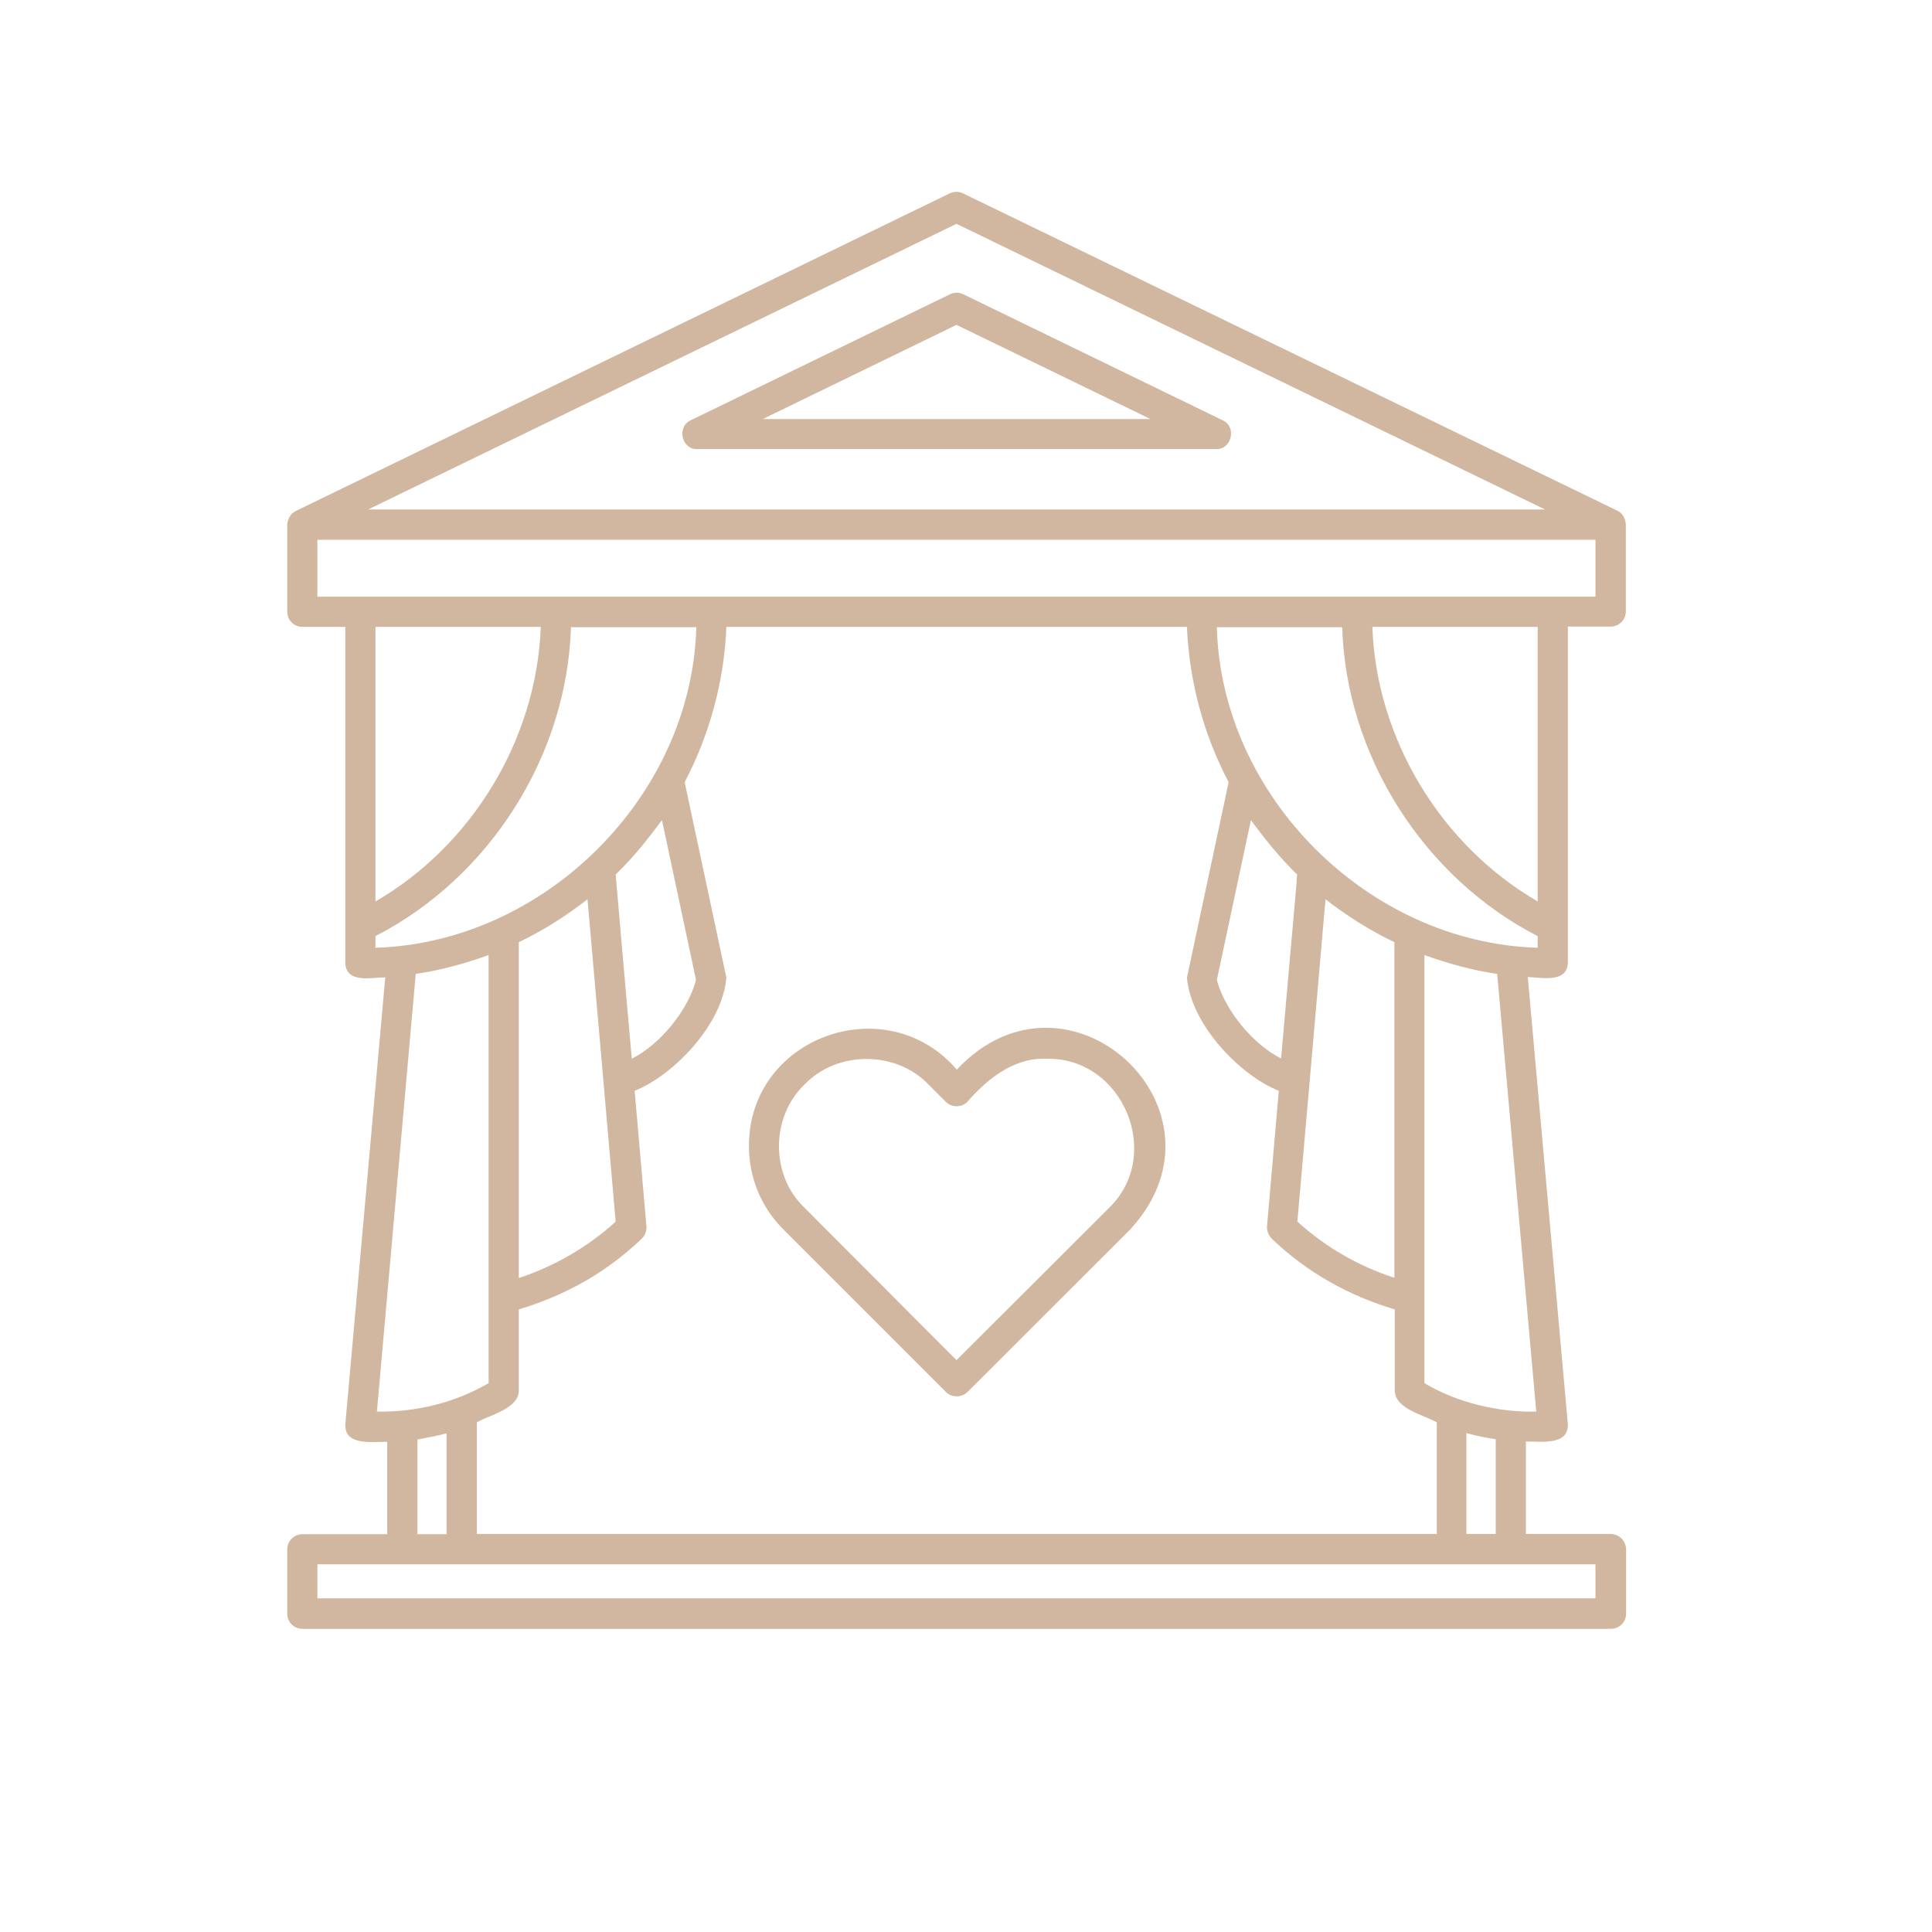
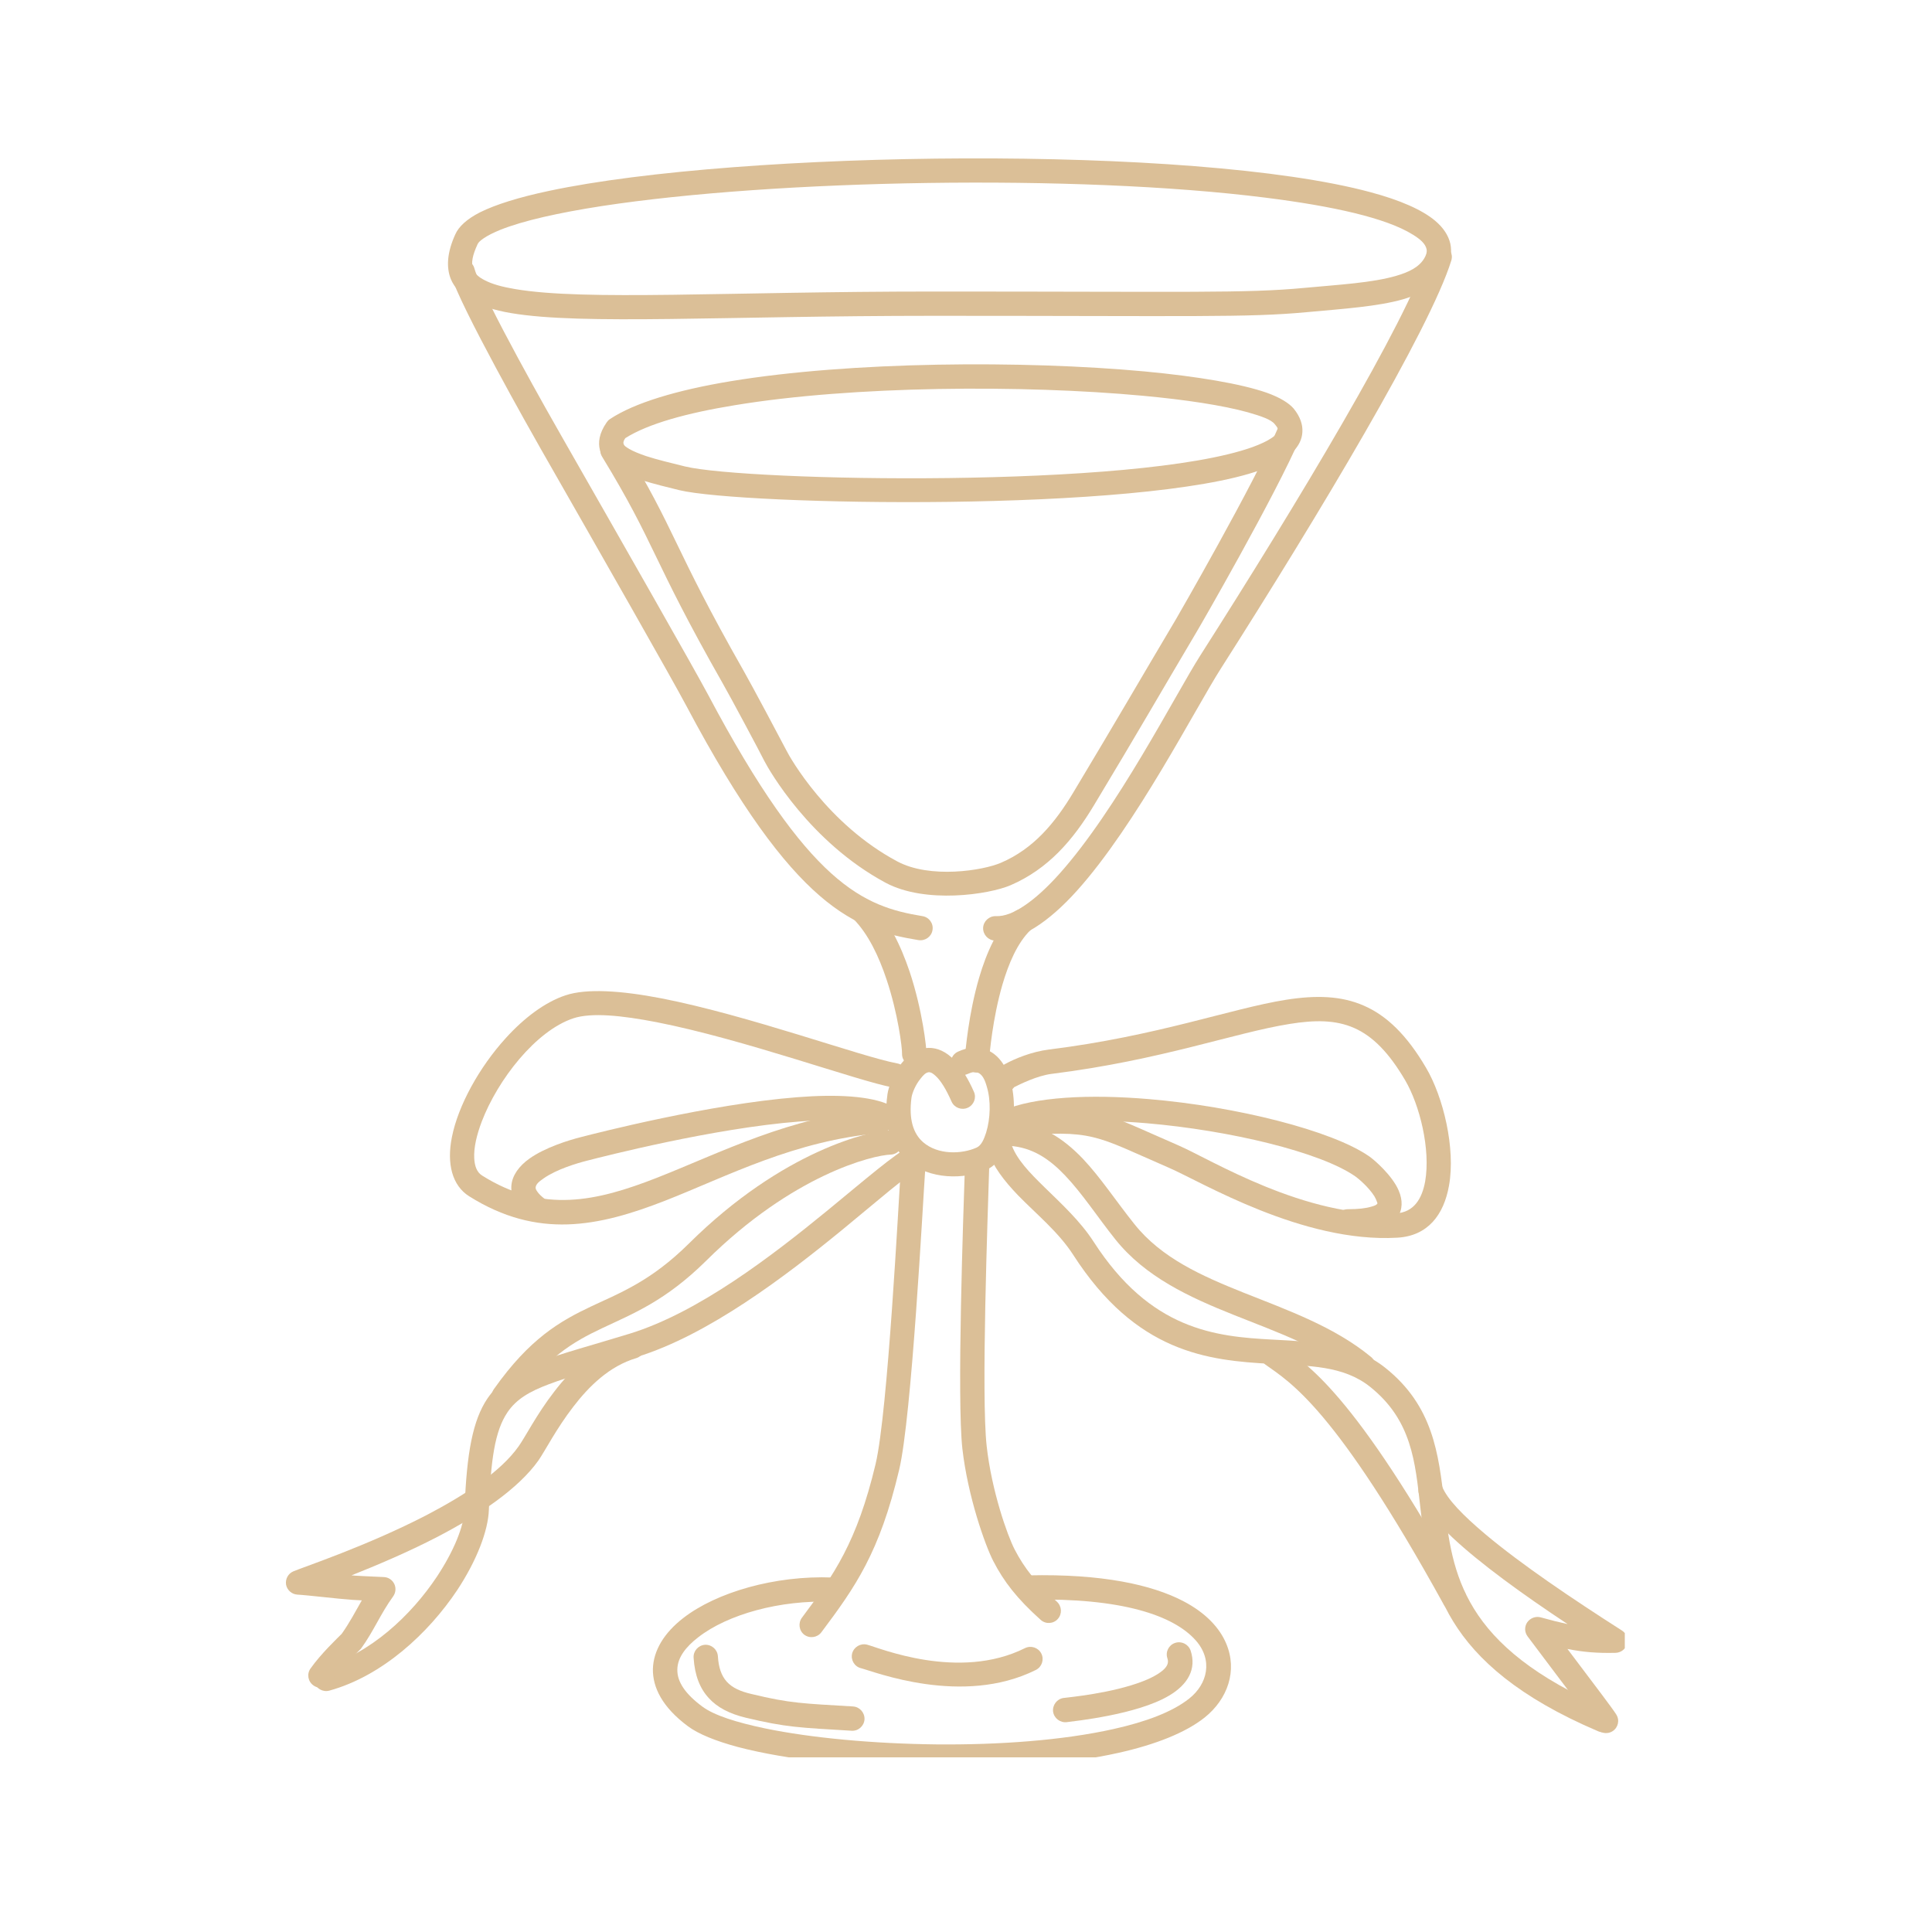
<svg xmlns="http://www.w3.org/2000/svg" width="70" zoomAndPan="magnify" viewBox="0 0 52.5 52.5" height="70" preserveAspectRatio="xMidYMid meet" version="1.0">
  <defs>
-     <clipPath id="e01c65c45e">
-       <path d="M 7.789 5.199 L 44.191 5.199 L 44.191 44.574 L 7.789 44.574 Z M 7.789 5.199 " clip-rule="nonzero" />
+     <clipPath id="1fe96d9091">
+       <path d="M 7.746 36 L 18 36 L 18 46 L 7.746 46 Z M 7.746 36 " clip-rule="nonzero" />
+     </clipPath>
+     <clipPath id="63d62cab51">
+       <path d="M 17 42 L 34 42 L 34 47.754 L 17 47.754 Z M 17 42 " clip-rule="nonzero" />
+     </clipPath>
+     <clipPath id="f5adbabcef">
+       <path d="M 18 44 L 24 44 L 24 47.754 L 18 47.754 Z M 18 44 " clip-rule="nonzero" />
+     </clipPath>
+     <clipPath id="ce598b20b5">
+       <path d="M 26 30 L 44 30 L 44 47.754 L 26 47.754 Z M 26 30 " clip-rule="nonzero" />
+     </clipPath>
+     <clipPath id="15efc4bdf7">
+       <path d="M 38 40 L 44.152 40 L 44.152 47.754 L 38 47.754 Z M 38 40 " clip-rule="nonzero" />
    </clipPath>
  </defs>
-   <g clip-path="url(#e01c65c45e)">
-     <path fill="#d1b7a0" d="M 25.703 37.824 C 25.855 37.984 26.133 37.984 26.293 37.824 L 30.715 33.406 C 33.695 30.164 29.016 25.844 26 29.066 C 24.078 26.832 20.336 28.188 20.352 31.148 C 20.352 32.008 20.688 32.812 21.293 33.414 Z M 21.867 29.465 C 22.754 28.547 24.34 28.547 25.227 29.465 C 25.227 29.465 25.703 29.941 25.703 29.941 C 25.855 30.102 26.133 30.102 26.285 29.941 C 26.836 29.312 27.562 28.73 28.441 28.77 C 30.516 28.73 31.629 31.387 30.129 32.832 C 30.129 32.832 25.992 36.961 25.992 36.961 L 21.867 32.824 C 20.934 31.945 20.934 30.355 21.867 29.465 Z M 43.766 41.684 L 41.465 41.684 L 41.465 39.172 C 41.863 39.164 42.621 39.293 42.605 38.703 L 41.516 26.551 C 41.883 26.559 42.582 26.727 42.605 26.16 C 42.605 26.16 42.605 17.027 42.605 17.027 L 43.766 17.027 C 43.996 17.027 44.18 16.844 44.18 16.613 L 44.18 14.25 C 44.164 14.094 44.098 13.949 43.953 13.879 L 26.168 5.254 C 26.055 5.199 25.926 5.199 25.809 5.254 L 8.035 13.887 C 7.898 13.957 7.812 14.102 7.805 14.258 L 7.805 16.621 C 7.805 16.852 7.988 17.035 8.219 17.035 L 9.383 17.035 L 9.383 26.168 C 9.406 26.734 10.102 26.559 10.469 26.559 L 9.383 38.711 C 9.367 39.301 10.133 39.172 10.523 39.18 L 10.523 41.691 L 8.219 41.691 C 7.988 41.691 7.805 41.875 7.805 42.102 L 7.805 43.848 C 7.805 44.078 7.988 44.262 8.219 44.262 L 43.773 44.262 C 44.004 44.262 44.188 44.078 44.188 43.848 L 44.188 42.102 C 44.18 41.867 43.996 41.684 43.766 41.684 Z M 41.746 38.359 C 40.715 38.383 39.598 38.117 38.707 37.586 L 38.707 25.953 C 39.352 26.184 40.008 26.367 40.684 26.465 Z M 40.645 39.109 L 40.645 41.684 L 39.848 41.684 L 39.848 38.941 C 40.109 39.02 40.375 39.066 40.645 39.109 Z M 14.098 35.582 C 14.84 35.359 15.543 35.047 16.188 34.641 C 16.633 34.355 17.047 34.035 17.438 33.66 C 17.527 33.578 17.574 33.453 17.566 33.324 L 17.246 29.641 C 18.277 29.234 19.633 27.859 19.738 26.566 C 19.738 26.566 18.605 21.254 18.605 21.254 C 19.289 19.949 19.68 18.504 19.738 17.035 L 32.254 17.035 C 32.316 18.504 32.699 19.949 33.387 21.254 L 32.254 26.566 C 32.363 27.859 33.719 29.234 34.75 29.641 L 34.43 33.324 C 34.422 33.445 34.469 33.57 34.559 33.66 C 35.508 34.57 36.641 35.207 37.902 35.582 L 37.902 37.816 C 37.949 38.301 38.676 38.438 39.043 38.652 L 39.043 41.684 L 12.957 41.684 L 12.957 38.652 C 13.293 38.453 14.059 38.293 14.098 37.816 C 14.098 37.816 14.098 35.582 14.098 35.582 Z M 16.73 33.199 C 15.965 33.891 15.078 34.402 14.098 34.73 L 14.098 25.602 C 14.766 25.285 15.383 24.887 15.965 24.438 C 16.18 26.902 16.516 30.723 16.73 33.199 Z M 16.73 23.762 C 17.199 23.312 17.605 22.805 17.988 22.285 L 18.914 26.633 C 18.676 27.5 17.91 28.395 17.168 28.77 C 17.066 27.66 16.824 24.844 16.73 23.762 Z M 35.227 24.055 L 34.812 28.762 C 34.086 28.402 33.305 27.5 33.066 26.633 C 33.066 26.633 33.992 22.285 33.992 22.285 C 34.375 22.805 34.781 23.312 35.246 23.762 Z M 35.586 29.418 C 35.586 29.418 35.992 24.75 35.992 24.75 L 36.02 24.438 C 36.602 24.887 37.223 25.285 37.891 25.602 L 37.891 34.723 C 36.91 34.402 36.02 33.891 35.254 33.195 Z M 41.785 25.754 C 37.191 25.621 33.188 21.648 33.066 17.043 L 36.473 17.043 C 36.578 20.531 38.684 23.848 41.785 25.438 Z M 41.785 24.496 C 39.16 22.973 37.398 20.082 37.293 17.035 L 41.785 17.035 Z M 25.992 6.082 L 41.984 13.844 L 10.004 13.844 Z M 8.625 16.215 L 8.625 14.668 L 43.355 14.668 L 43.355 16.215 Z M 14.695 17.035 C 14.582 20.082 12.836 22.969 10.203 24.496 L 10.203 17.035 Z M 10.203 25.754 L 10.203 25.438 C 13.309 23.84 15.406 20.539 15.516 17.043 L 18.922 17.043 C 18.797 21.645 14.793 25.617 10.203 25.754 Z M 10.242 38.359 L 11.297 26.465 C 11.969 26.367 12.637 26.184 13.277 25.953 C 13.277 27.668 13.277 36.055 13.277 37.586 C 12.352 38.121 11.312 38.375 10.242 38.359 Z M 12.133 38.949 L 12.133 41.691 L 11.344 41.691 L 11.344 39.117 C 11.609 39.066 11.879 39.02 12.133 38.949 Z M 43.363 43.434 L 8.625 43.434 L 8.625 42.508 L 43.355 42.508 L 43.355 43.434 Z M 33.227 11.422 L 26.176 7.996 C 26.062 7.941 25.934 7.941 25.816 7.996 L 18.766 11.422 C 18.383 11.602 18.523 12.219 18.945 12.203 C 18.945 12.203 33.051 12.203 33.051 12.203 C 33.465 12.219 33.617 11.602 33.227 11.422 Z M 20.727 11.387 L 25.992 8.828 L 31.262 11.387 Z M 20.727 11.387 " fill-opacity="1" fill-rule="nonzero" />
+   <path fill="#dbbf97" d="M 12.375 6.363 C 12.465 6.16 12.684 5.953 13.043 5.77 C 13.465 5.559 14.105 5.359 14.914 5.188 C 20.105 4.082 32.441 3.926 37.242 5.223 C 38.047 5.438 38.648 5.703 39 6 C 39.227 6.191 39.359 6.402 39.41 6.617 C 39.461 6.852 39.426 7.098 39.27 7.359 C 39.051 7.727 38.66 7.977 38.125 8.133 C 37.445 8.328 36.52 8.391 35.496 8.484 C 33.898 8.633 32.383 8.582 25.367 8.582 C 19.68 8.582 15.82 8.836 13.887 8.508 C 12.961 8.352 12.434 8.027 12.25 7.582 C 12.125 7.266 12.145 6.863 12.375 6.363 Z M 12.977 6.637 C 12.844 6.926 12.789 7.152 12.863 7.332 C 12.914 7.449 13.02 7.539 13.168 7.613 C 13.375 7.723 13.652 7.797 13.996 7.855 C 15.914 8.18 19.738 7.922 25.367 7.922 C 32.34 7.922 33.848 7.973 35.434 7.824 C 36.41 7.734 37.293 7.684 37.938 7.496 C 38.285 7.395 38.559 7.262 38.703 7.02 C 38.754 6.934 38.781 6.852 38.766 6.773 C 38.734 6.621 38.594 6.5 38.391 6.375 C 37.664 5.922 36.223 5.602 34.387 5.371 C 29.246 4.723 21.066 4.879 16.363 5.598 C 15.18 5.781 14.219 5.996 13.594 6.246 C 13.406 6.324 13.254 6.398 13.137 6.48 C 13.059 6.535 13 6.582 12.977 6.637 Z M 12.977 6.637 " fill-opacity="1" fill-rule="evenodd" />
+   <path fill="#dbbf97" d="M 16.57 11.391 C 17.238 10.945 18.41 10.598 19.855 10.359 C 23.113 9.82 27.812 9.789 31.113 10.094 C 32.551 10.23 33.73 10.43 34.422 10.672 C 34.785 10.801 35.031 10.957 35.156 11.105 C 35.336 11.328 35.402 11.543 35.391 11.734 C 35.383 11.93 35.297 12.113 35.129 12.281 C 34.953 12.461 34.656 12.629 34.262 12.77 C 31.012 13.941 20.172 13.73 18.461 13.32 C 17.75 13.148 17.145 12.988 16.781 12.781 C 16.52 12.629 16.363 12.441 16.305 12.238 C 16.246 12.027 16.281 11.773 16.484 11.48 C 16.508 11.445 16.535 11.414 16.57 11.391 Z M 16.992 11.906 C 16.953 11.965 16.93 12.012 16.945 12.059 C 16.957 12.117 17.023 12.152 17.098 12.199 C 17.219 12.27 17.379 12.332 17.562 12.395 C 17.859 12.492 18.223 12.578 18.617 12.676 C 20.285 13.078 30.863 13.289 34.039 12.148 C 34.25 12.07 34.422 11.992 34.555 11.902 C 34.645 11.84 34.715 11.785 34.73 11.715 C 34.742 11.652 34.699 11.598 34.641 11.527 C 34.539 11.398 34.273 11.309 33.906 11.203 C 33.227 11.016 32.23 10.863 31.051 10.754 C 27.801 10.453 23.172 10.48 19.961 11.012 C 18.672 11.223 17.613 11.512 16.992 11.906 Z M 16.992 11.906 " fill-opacity="1" fill-rule="evenodd" />
+   <path fill="#dbbf97" d="M 12.254 7.473 C 12.207 7.297 12.309 7.113 12.484 7.062 C 12.66 7.012 12.844 7.117 12.891 7.293 C 13.121 8.102 15.016 11.43 15.281 11.891 C 16.992 14.887 18.828 18.105 19.242 18.879 C 21.988 24.059 23.473 24.633 25.066 24.895 C 25.246 24.922 25.371 25.094 25.34 25.273 C 25.312 25.453 25.141 25.574 24.961 25.547 C 23.258 25.266 21.594 24.727 18.656 19.191 C 18.246 18.418 16.414 15.207 14.707 12.219 C 14.434 11.742 12.492 8.305 12.254 7.473 Z M 12.254 7.473 " fill-opacity="1" fill-rule="evenodd" />
+   <path fill="#dbbf97" d="M 38.809 6.883 C 38.859 6.707 39.047 6.609 39.223 6.664 C 39.395 6.719 39.492 6.902 39.438 7.078 C 38.863 8.941 35.836 13.992 33.18 18.16 C 32.488 19.242 30.871 22.418 29.266 24.203 C 28.5 25.055 27.715 25.582 27.035 25.559 C 26.852 25.551 26.711 25.398 26.715 25.215 C 26.723 25.035 26.875 24.891 27.059 24.895 C 27.301 24.906 27.555 24.797 27.82 24.621 C 28.133 24.414 28.453 24.117 28.773 23.762 C 30.355 22.004 31.941 18.871 32.621 17.805 C 35.242 13.695 38.238 8.719 38.809 6.883 Z M 38.809 6.883 " fill-opacity="1" fill-rule="evenodd" />
+   <path fill="#dbbf97" d="M 16.359 12.406 C 16.266 12.25 16.312 12.043 16.469 11.949 C 16.625 11.855 16.828 11.902 16.926 12.059 C 18.398 14.477 18.262 14.809 20.215 18.242 C 20.422 18.605 21.266 20.188 21.367 20.387 C 21.469 20.594 22.488 22.395 24.379 23.406 C 25.273 23.887 26.711 23.656 27.199 23.445 C 28.082 23.066 28.664 22.371 29.168 21.531 C 30.371 19.527 30.957 18.508 31.957 16.824 C 31.992 16.766 34.082 13.141 34.73 11.625 C 34.801 11.457 34.996 11.379 35.164 11.449 C 35.332 11.523 35.41 11.715 35.336 11.883 C 34.684 13.422 32.562 17.102 32.523 17.16 C 31.523 18.848 30.941 19.867 29.734 21.871 C 29.156 22.836 28.477 23.617 27.461 24.055 C 26.871 24.309 25.145 24.566 24.066 23.988 C 22 22.879 20.887 20.906 20.773 20.684 C 20.676 20.484 19.844 18.926 19.637 18.566 C 17.691 15.145 17.828 14.816 16.359 12.406 Z M 16.359 12.406 " fill-opacity="1" fill-rule="evenodd" />
+   <path fill="#dbbf97" d="M 25.867 28.742 C 25.898 28.672 25.953 28.613 26.031 28.578 C 26.336 28.438 26.598 28.441 26.812 28.527 C 27.109 28.645 27.336 28.941 27.453 29.344 C 27.598 29.836 27.582 30.48 27.426 30.977 C 27.301 31.371 27.078 31.664 26.812 31.785 C 26.207 32.059 25.254 32.059 24.656 31.543 C 24.254 31.195 23.988 30.621 24.117 29.727 C 24.145 29.535 24.281 29.164 24.5 28.891 C 24.68 28.668 24.906 28.512 25.156 28.48 C 25.371 28.457 25.613 28.512 25.867 28.742 Z M 26.227 29.207 C 26.305 29.336 26.387 29.488 26.465 29.668 C 26.539 29.832 26.465 30.027 26.297 30.102 C 26.129 30.176 25.934 30.102 25.859 29.938 C 25.707 29.594 25.566 29.367 25.426 29.238 C 25.355 29.172 25.297 29.133 25.234 29.137 C 25.148 29.148 25.082 29.227 25.02 29.305 C 24.879 29.473 24.789 29.699 24.77 29.82 C 24.688 30.418 24.82 30.809 25.086 31.039 C 25.488 31.387 26.133 31.367 26.539 31.184 C 26.668 31.125 26.738 30.961 26.797 30.777 C 26.914 30.398 26.93 29.906 26.816 29.531 C 26.766 29.352 26.699 29.195 26.566 29.145 C 26.496 29.113 26.41 29.133 26.305 29.18 C 26.281 29.191 26.254 29.199 26.227 29.207 Z M 26.227 29.207 " fill-opacity="1" fill-rule="evenodd" />
+   <path fill="#dbbf97" d="M 23.184 24.965 C 23.055 24.836 23.055 24.625 23.184 24.496 C 23.312 24.367 23.52 24.367 23.648 24.496 C 24.133 24.977 24.48 25.695 24.719 26.406 C 25.066 27.449 25.18 28.473 25.176 28.648 C 25.168 28.832 25.02 28.977 24.836 28.973 C 24.652 28.969 24.508 28.816 24.512 28.633 C 24.516 28.477 24.406 27.555 24.09 26.613 C 23.887 26.004 23.598 25.379 23.184 24.965 Z M 23.184 24.965 " fill-opacity="1" fill-rule="evenodd" />
+   <path fill="#dbbf97" d="M 27.543 24.797 C 27.672 24.672 27.883 24.676 28.008 24.805 C 28.137 24.938 28.133 25.148 28.004 25.273 C 27.645 25.621 27.406 26.188 27.238 26.762 C 26.973 27.68 26.891 28.617 26.875 28.84 C 26.859 29.023 26.703 29.16 26.52 29.145 C 26.336 29.133 26.199 28.973 26.215 28.789 C 26.234 28.555 26.32 27.551 26.605 26.574 C 26.805 25.887 27.109 25.215 27.543 24.797 Z M 27.543 24.797 " fill-opacity="1" fill-rule="evenodd" />
+   <path fill="#dbbf97" d="M 24.387 28.898 C 24.566 28.934 24.684 29.105 24.652 29.285 C 24.617 29.465 24.445 29.582 24.266 29.551 C 23.309 29.375 20.219 28.242 17.844 27.777 C 16.898 27.594 16.074 27.508 15.578 27.672 C 14.559 28.012 13.527 29.336 13.09 30.48 C 12.953 30.844 12.871 31.188 12.887 31.477 C 12.898 31.68 12.953 31.852 13.102 31.945 C 14.754 32.984 16.219 32.641 17.832 32.012 C 19.57 31.332 21.469 30.332 23.895 30.129 C 24.078 30.113 24.238 30.25 24.254 30.434 C 24.27 30.613 24.133 30.773 23.949 30.789 C 21.598 30.984 19.758 31.969 18.07 32.629 C 16.258 33.336 14.609 33.676 12.75 32.508 C 12.289 32.219 12.133 31.625 12.281 30.895 C 12.449 30.047 13.02 29.004 13.746 28.207 C 14.242 27.66 14.812 27.23 15.367 27.047 C 15.938 26.855 16.883 26.918 17.973 27.129 C 20.344 27.59 23.426 28.723 24.387 28.898 Z M 24.387 28.898 " fill-opacity="1" fill-rule="evenodd" />
+   <path fill="#dbbf97" d="M 24.195 30.035 C 24.359 30.117 24.43 30.312 24.352 30.477 C 24.27 30.641 24.074 30.711 23.91 30.633 C 23.453 30.41 22.641 30.402 21.711 30.477 C 19.395 30.656 16.398 31.426 15.957 31.539 C 15.68 31.609 15.125 31.773 14.77 32.023 C 14.664 32.098 14.566 32.168 14.555 32.266 C 14.551 32.305 14.574 32.344 14.605 32.387 C 14.648 32.449 14.715 32.512 14.801 32.578 C 14.945 32.691 14.969 32.898 14.859 33.043 C 14.746 33.188 14.539 33.211 14.395 33.102 C 13.98 32.777 13.871 32.461 13.898 32.199 C 13.926 31.934 14.105 31.684 14.387 31.484 C 14.805 31.184 15.461 30.98 15.793 30.898 C 16.242 30.781 19.301 30 21.66 29.816 C 22.734 29.73 23.668 29.781 24.195 30.035 Z M 24.195 30.035 " fill-opacity="1" fill-rule="evenodd" />
+   <path fill="#dbbf97" d="M 24.715 31.16 C 24.879 31.082 25.078 31.152 25.156 31.316 C 25.234 31.484 25.164 31.68 25 31.758 C 24.637 31.93 23.871 32.613 22.883 33.422 C 21.328 34.695 19.246 36.277 17.305 36.875 C 16.277 37.191 15.5 37.391 14.91 37.617 C 14.391 37.812 14.031 38.02 13.789 38.379 C 13.445 38.891 13.336 39.672 13.285 41.023 C 13.266 41.594 12.957 42.402 12.426 43.207 C 11.645 44.379 10.391 45.543 8.949 45.941 C 8.773 45.988 8.59 45.887 8.539 45.707 C 8.492 45.531 8.598 45.352 8.773 45.301 C 10.062 44.945 11.176 43.891 11.875 42.84 C 12.324 42.16 12.609 41.484 12.625 41 C 12.68 39.469 12.852 38.59 13.242 38.008 C 13.555 37.547 14.004 37.254 14.676 37 C 15.273 36.77 16.066 36.562 17.109 36.242 C 18.977 35.668 20.969 34.133 22.465 32.91 C 23.512 32.051 24.328 31.344 24.715 31.16 Z M 24.715 31.16 " fill-opacity="1" fill-rule="evenodd" />
+   <path fill="#dbbf97" d="M 24.184 30.711 C 24.363 30.707 24.516 30.848 24.523 31.031 C 24.527 31.215 24.387 31.367 24.203 31.375 C 23.719 31.391 21.555 31.914 19.191 34.258 C 18.082 35.355 17.203 35.695 16.359 36.094 C 15.582 36.461 14.84 36.887 13.961 38.129 C 13.855 38.277 13.648 38.312 13.5 38.207 C 13.352 38.102 13.316 37.895 13.422 37.746 C 14.395 36.371 15.215 35.902 16.074 35.496 C 16.863 35.125 17.691 34.812 18.723 33.789 C 21.285 31.25 23.656 30.73 24.184 30.711 Z M 24.184 30.711 " fill-opacity="1" fill-rule="evenodd" />
+   <g clip-path="url(#1fe96d9091)">
+     <path fill="#dbbf97" d="M 9.285 44.398 C 9.504 44.09 9.656 43.793 9.832 43.488 C 9.5 43.473 9.586 43.473 9.523 43.469 C 9.238 43.453 8.371 43.348 8.082 43.332 C 7.93 43.324 7.801 43.211 7.773 43.059 C 7.75 42.906 7.832 42.758 7.973 42.699 C 8.27 42.574 9.984 42.004 11.59 41.172 C 12.613 40.637 13.598 40.004 14.094 39.301 C 14.277 39.043 14.586 38.43 15.055 37.824 C 15.555 37.168 16.23 36.527 17.102 36.27 C 17.273 36.219 17.461 36.316 17.512 36.492 C 17.562 36.668 17.465 36.852 17.289 36.906 C 16.559 37.121 16 37.676 15.578 38.227 C 15.117 38.824 14.812 39.426 14.633 39.684 C 14.09 40.453 13.02 41.172 11.895 41.758 C 11.074 42.184 10.227 42.539 9.551 42.809 C 9.555 42.809 9.559 42.809 9.559 42.809 C 9.645 42.812 9.449 42.812 10.43 42.855 C 10.551 42.859 10.66 42.93 10.715 43.043 C 10.766 43.152 10.754 43.281 10.684 43.379 C 10.336 43.859 10.156 44.324 9.809 44.801 C 9.785 44.836 9.27 45.301 8.98 45.719 C 8.875 45.867 8.668 45.906 8.52 45.801 C 8.367 45.695 8.332 45.488 8.438 45.34 C 8.715 44.945 9.176 44.508 9.285 44.398 Z M 9.285 44.398 " fill-opacity="1" fill-rule="evenodd" />
+   </g>
+   <path fill="#dbbf97" d="M 24.484 31.684 C 24.5 31.5 24.656 31.363 24.84 31.375 C 25.02 31.387 25.156 31.547 25.145 31.73 C 25.074 32.734 24.777 38.492 24.434 39.938 C 23.902 42.191 23.242 43.125 22.32 44.355 C 22.211 44.5 22.004 44.531 21.855 44.422 C 21.711 44.312 21.684 44.102 21.793 43.957 C 22.66 42.797 23.285 41.914 23.793 39.785 C 24.129 38.359 24.414 32.676 24.484 31.684 Z M 24.484 31.684 " fill-opacity="1" fill-rule="evenodd" />
+   <path fill="#dbbf97" d="M 26.223 31.617 C 26.227 31.434 26.379 31.289 26.562 31.297 C 26.746 31.301 26.887 31.457 26.883 31.637 C 26.84 33.043 26.66 37.949 26.812 39.297 C 26.945 40.5 27.371 41.719 27.574 42.109 C 27.836 42.613 28.156 43.02 28.719 43.523 C 28.855 43.648 28.867 43.855 28.746 43.992 C 28.625 44.129 28.414 44.141 28.277 44.016 C 27.641 43.445 27.281 42.984 26.988 42.414 C 26.77 41.988 26.301 40.672 26.152 39.371 C 26 38.008 26.176 33.039 26.223 31.617 Z M 26.223 31.617 " fill-opacity="1" fill-rule="evenodd" />
+   <g clip-path="url(#63d62cab51)">
+     <path fill="#dbbf97" d="M 22.625 42.867 C 22.809 42.875 22.949 43.027 22.941 43.211 C 22.934 43.395 22.781 43.535 22.598 43.527 C 21.199 43.473 19.773 43.867 18.973 44.492 C 18.637 44.75 18.41 45.043 18.406 45.367 C 18.398 45.699 18.621 46.031 19.086 46.375 C 19.406 46.613 20.012 46.805 20.797 46.969 C 22.047 47.227 23.727 47.383 25.438 47.402 C 27.145 47.418 28.883 47.293 30.262 46.984 C 31.137 46.789 31.859 46.52 32.316 46.156 C 32.809 45.766 32.973 45.113 32.488 44.57 C 31.891 43.902 30.496 43.414 27.953 43.469 C 27.77 43.473 27.617 43.328 27.613 43.145 C 27.609 42.965 27.754 42.812 27.938 42.809 C 29.953 42.762 31.305 43.066 32.152 43.508 C 32.781 43.836 33.145 44.246 33.32 44.66 C 33.633 45.395 33.363 46.172 32.73 46.676 C 32.211 47.086 31.398 47.406 30.406 47.629 C 28.984 47.949 27.191 48.078 25.43 48.062 C 23.375 48.043 21.367 47.82 20.051 47.473 C 19.441 47.309 18.973 47.117 18.695 46.91 C 17.996 46.391 17.734 45.852 17.742 45.355 C 17.754 44.852 18.047 44.371 18.566 43.969 C 19.465 43.27 21.059 42.805 22.625 42.867 Z M 22.625 42.867 " fill-opacity="1" fill-rule="evenodd" />
+   </g>
+   <path fill="#dbbf97" d="M 23.398 45.332 C 23.219 45.289 23.113 45.109 23.156 44.93 C 23.203 44.754 23.383 44.648 23.559 44.691 C 23.879 44.773 26.051 45.688 27.855 44.785 C 28.016 44.707 28.215 44.77 28.297 44.934 C 28.379 45.098 28.312 45.297 28.148 45.379 C 26.152 46.375 23.75 45.422 23.398 45.332 Z M 23.398 45.332 " fill-opacity="1" fill-rule="evenodd" />
+   <g clip-path="url(#f5adbabcef)">
+     <path fill="#dbbf97" d="M 18.848 45.047 C 18.836 44.863 18.977 44.707 19.16 44.695 C 19.34 44.688 19.496 44.824 19.508 45.008 C 19.527 45.312 19.602 45.535 19.75 45.699 C 19.902 45.867 20.129 45.965 20.414 46.031 C 21.477 46.289 21.816 46.289 23.18 46.371 C 23.363 46.383 23.5 46.539 23.492 46.723 C 23.48 46.902 23.324 47.043 23.141 47.031 C 21.719 46.945 21.367 46.941 20.262 46.676 C 19.824 46.57 19.492 46.398 19.262 46.145 C 19.023 45.887 18.879 45.535 18.848 45.047 Z M 18.848 45.047 " fill-opacity="1" fill-rule="evenodd" />
+   </g>
+   <path fill="#dbbf97" d="M 31.723 45.062 C 31.664 44.891 31.758 44.703 31.93 44.645 C 32.102 44.586 32.289 44.676 32.352 44.848 C 32.523 45.355 32.277 45.777 31.766 46.078 C 30.895 46.598 29.18 46.77 28.992 46.797 C 28.812 46.82 28.645 46.695 28.617 46.516 C 28.594 46.336 28.719 46.168 28.898 46.141 C 29.047 46.121 30.234 46.012 31.074 45.68 C 31.273 45.602 31.449 45.512 31.578 45.406 C 31.695 45.312 31.773 45.203 31.723 45.062 Z M 31.723 45.062 " fill-opacity="1" fill-rule="evenodd" />
+   <path fill="#dbbf97" d="M 27.559 29.543 C 27.469 29.672 27.297 29.723 27.148 29.652 L 27.035 29.566 L 26.988 29.496 L 26.961 29.414 L 26.957 29.289 L 26.98 29.211 L 27.02 29.141 C 27.051 29.098 27.148 29.004 27.312 28.914 C 27.574 28.77 28.035 28.578 28.504 28.52 C 31.461 28.152 33.449 27.406 34.945 27.168 C 35.766 27.039 36.449 27.059 37.062 27.328 C 37.672 27.594 38.223 28.113 38.754 29.02 C 39.215 29.801 39.559 31.203 39.375 32.219 C 39.234 33.012 38.801 33.586 37.969 33.633 C 35.395 33.781 32.652 32.117 31.758 31.73 C 29.73 30.852 29.727 30.688 27.512 30.875 C 27.328 30.891 27.168 30.754 27.152 30.574 C 27.137 30.391 27.273 30.23 27.453 30.215 C 29.836 30.012 29.84 30.18 32.023 31.125 C 32.875 31.492 35.477 33.113 37.93 32.973 C 38.422 32.945 38.641 32.574 38.727 32.105 C 38.879 31.23 38.578 30.027 38.184 29.355 C 37.742 28.602 37.301 28.156 36.797 27.934 C 36.289 27.711 35.727 27.715 35.047 27.824 C 33.551 28.062 31.555 28.809 28.586 29.18 C 28.184 29.227 27.688 29.477 27.559 29.543 Z M 27.512 29.109 C 27.488 29.086 27.461 29.066 27.43 29.055 C 27.461 29.066 27.488 29.086 27.512 29.109 Z M 27.512 29.109 " fill-opacity="1" fill-rule="evenodd" />
+   <path fill="#dbbf97" d="M 27.52 30.785 C 27.352 30.855 27.156 30.781 27.086 30.613 C 27.012 30.445 27.09 30.25 27.254 30.176 C 28.105 29.805 29.609 29.73 31.219 29.867 C 33.598 30.066 36.207 30.723 37.211 31.426 C 37.348 31.52 37.836 31.945 38.008 32.352 C 38.121 32.613 38.117 32.871 37.973 33.086 C 37.82 33.305 37.441 33.52 36.625 33.52 C 36.441 33.52 36.293 33.371 36.293 33.188 C 36.293 33.008 36.441 32.859 36.625 32.859 C 36.906 32.859 37.113 32.836 37.266 32.789 C 37.344 32.766 37.398 32.75 37.426 32.711 C 37.438 32.695 37.422 32.68 37.418 32.66 C 37.402 32.613 37.379 32.559 37.348 32.508 C 37.191 32.258 36.914 32.027 36.832 31.969 C 35.883 31.305 33.41 30.715 31.164 30.523 C 29.684 30.398 28.301 30.441 27.52 30.785 Z M 27.52 30.785 " fill-opacity="1" fill-rule="evenodd" />
+   <g clip-path="url(#ce598b20b5)">
+     <path fill="#dbbf97" d="M 26.844 31.273 C 26.785 31.102 26.879 30.914 27.055 30.855 C 27.227 30.797 27.414 30.895 27.473 31.066 C 27.613 31.5 27.988 31.875 28.391 32.27 C 28.852 32.719 29.359 33.188 29.715 33.738 C 31.262 36.141 33.02 36.32 34.578 36.402 C 35.746 36.465 36.809 36.5 37.648 37.172 C 38.941 38.207 39.094 39.492 39.25 40.871 C 39.355 41.797 39.469 42.77 40.055 43.719 C 40.641 44.668 41.703 45.59 43.684 46.434 C 43.852 46.508 43.93 46.703 43.855 46.871 C 43.785 47.039 43.59 47.117 43.422 47.043 C 41.27 46.125 40.129 45.102 39.492 44.066 C 38.848 43.023 38.711 41.961 38.594 40.945 C 38.457 39.738 38.367 38.594 37.234 37.688 C 36.504 37.102 35.562 37.117 34.543 37.062 C 32.816 36.969 30.875 36.762 29.16 34.094 C 28.762 33.477 28.148 32.98 27.66 32.477 C 27.289 32.09 26.984 31.699 26.844 31.273 Z M 26.844 31.273 " fill-opacity="1" fill-rule="evenodd" />
+   </g>
+   <path fill="#dbbf97" d="M 27.426 31.137 C 27.242 31.125 27.105 30.969 27.113 30.785 C 27.125 30.605 27.285 30.465 27.465 30.477 C 28.281 30.527 28.887 30.926 29.426 31.488 C 29.91 32 30.332 32.648 30.828 33.266 C 31.566 34.191 32.66 34.672 33.789 35.125 C 35.008 35.609 36.27 36.059 37.258 36.875 C 37.398 36.992 37.418 37.199 37.305 37.344 C 37.188 37.484 36.977 37.504 36.836 37.387 C 35.898 36.613 34.695 36.199 33.543 35.738 C 32.305 35.246 31.121 34.695 30.309 33.68 C 29.828 33.078 29.418 32.441 28.945 31.945 C 28.527 31.504 28.059 31.176 27.426 31.137 Z M 27.426 31.137 " fill-opacity="1" fill-rule="evenodd" />
+   <path fill="#dbbf97" d="M 34.387 37.082 C 34.238 36.977 34.199 36.77 34.305 36.621 C 34.41 36.473 34.617 36.438 34.766 36.543 C 35.473 37.043 36.758 37.75 39.805 43.273 C 39.891 43.434 39.832 43.637 39.672 43.723 C 39.516 43.812 39.312 43.754 39.227 43.594 C 36.285 38.262 35.066 37.566 34.387 37.082 Z M 34.387 37.082 " fill-opacity="1" fill-rule="evenodd" />
+   <g clip-path="url(#15efc4bdf7)">
+     <path fill="#dbbf97" d="M 38.566 40.617 C 38.5 40.445 38.59 40.254 38.758 40.191 C 38.93 40.129 39.121 40.215 39.184 40.383 C 39.32 40.738 39.762 41.184 40.363 41.691 C 41.34 42.512 42.73 43.449 44.07 44.305 C 44.195 44.383 44.254 44.531 44.211 44.672 C 44.176 44.812 44.047 44.91 43.902 44.914 C 43.406 44.926 43.027 44.895 42.594 44.809 C 43.445 45.938 43.809 46.414 43.918 46.586 C 44.02 46.742 43.973 46.945 43.82 47.043 C 43.664 47.141 43.461 47.098 43.363 46.941 C 43.234 46.742 42.742 46.109 41.512 44.469 C 41.426 44.355 41.422 44.203 41.5 44.086 C 41.582 43.969 41.727 43.914 41.863 43.949 C 42.141 44.027 42.379 44.086 42.598 44.133 C 41.375 43.324 40.223 42.488 39.469 41.781 C 39.004 41.344 38.688 40.941 38.566 40.617 Z M 38.566 40.617 " fill-opacity="1" fill-rule="evenodd" />
  </g>
</svg>
